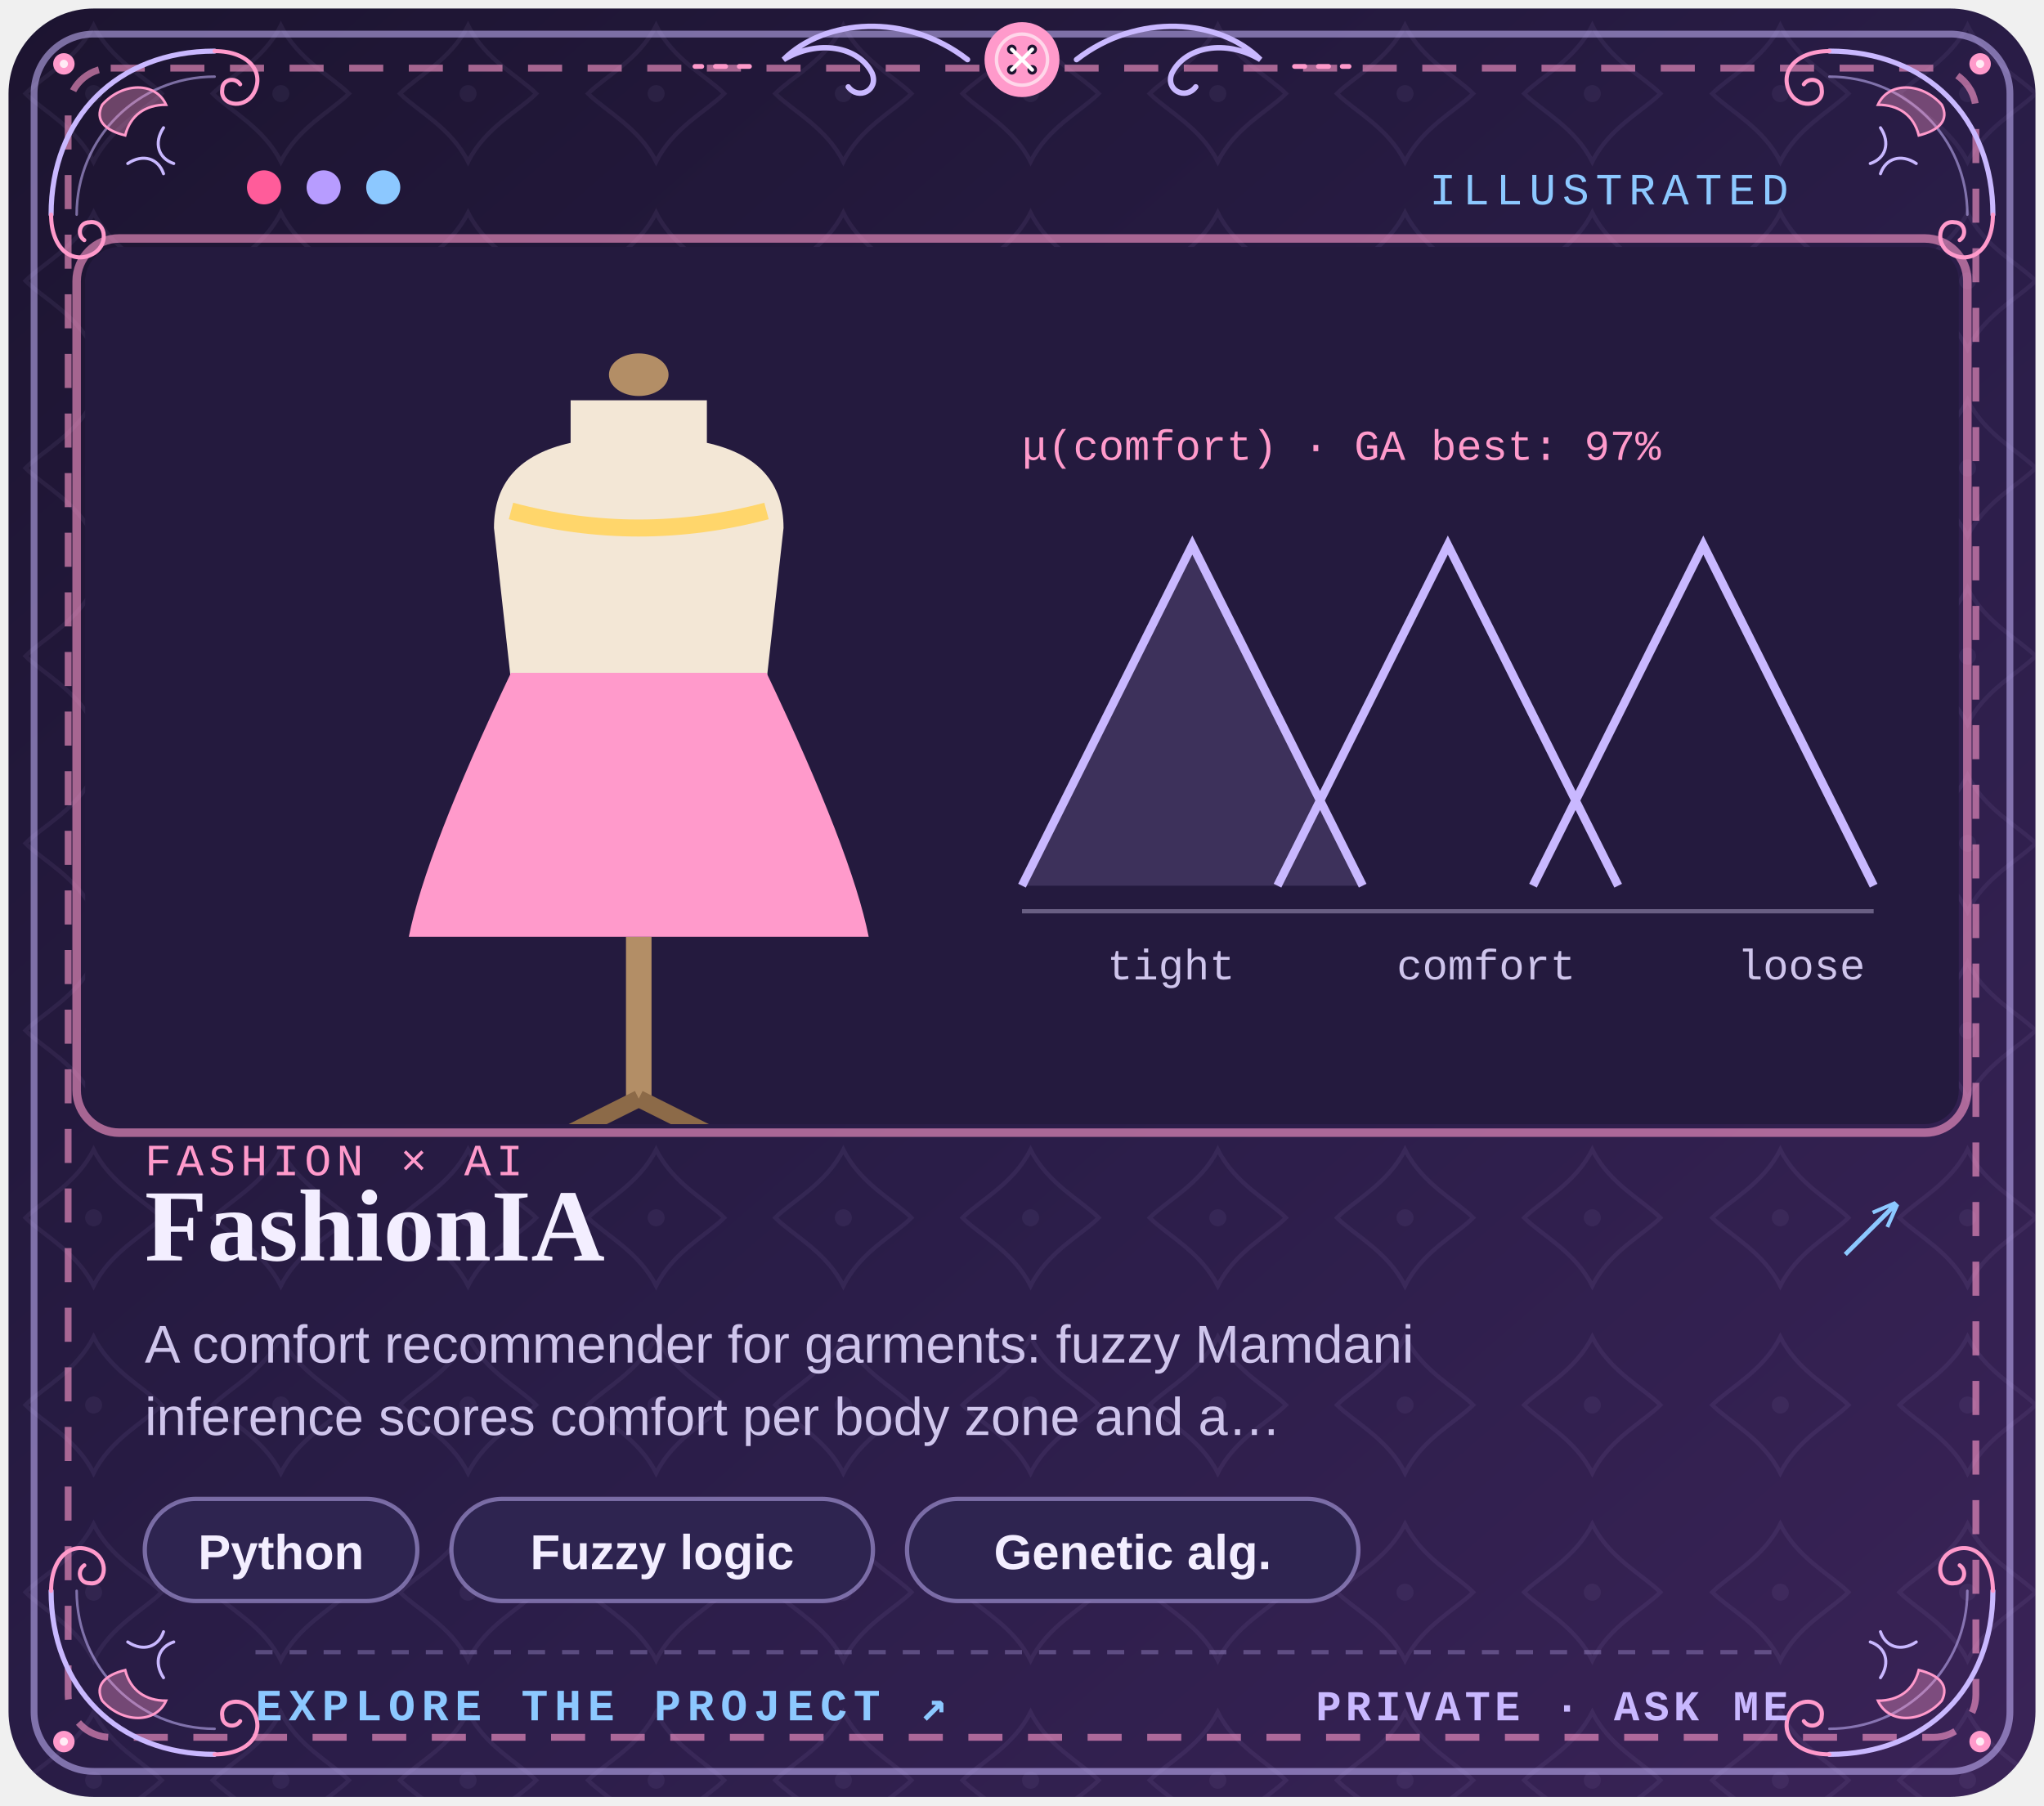
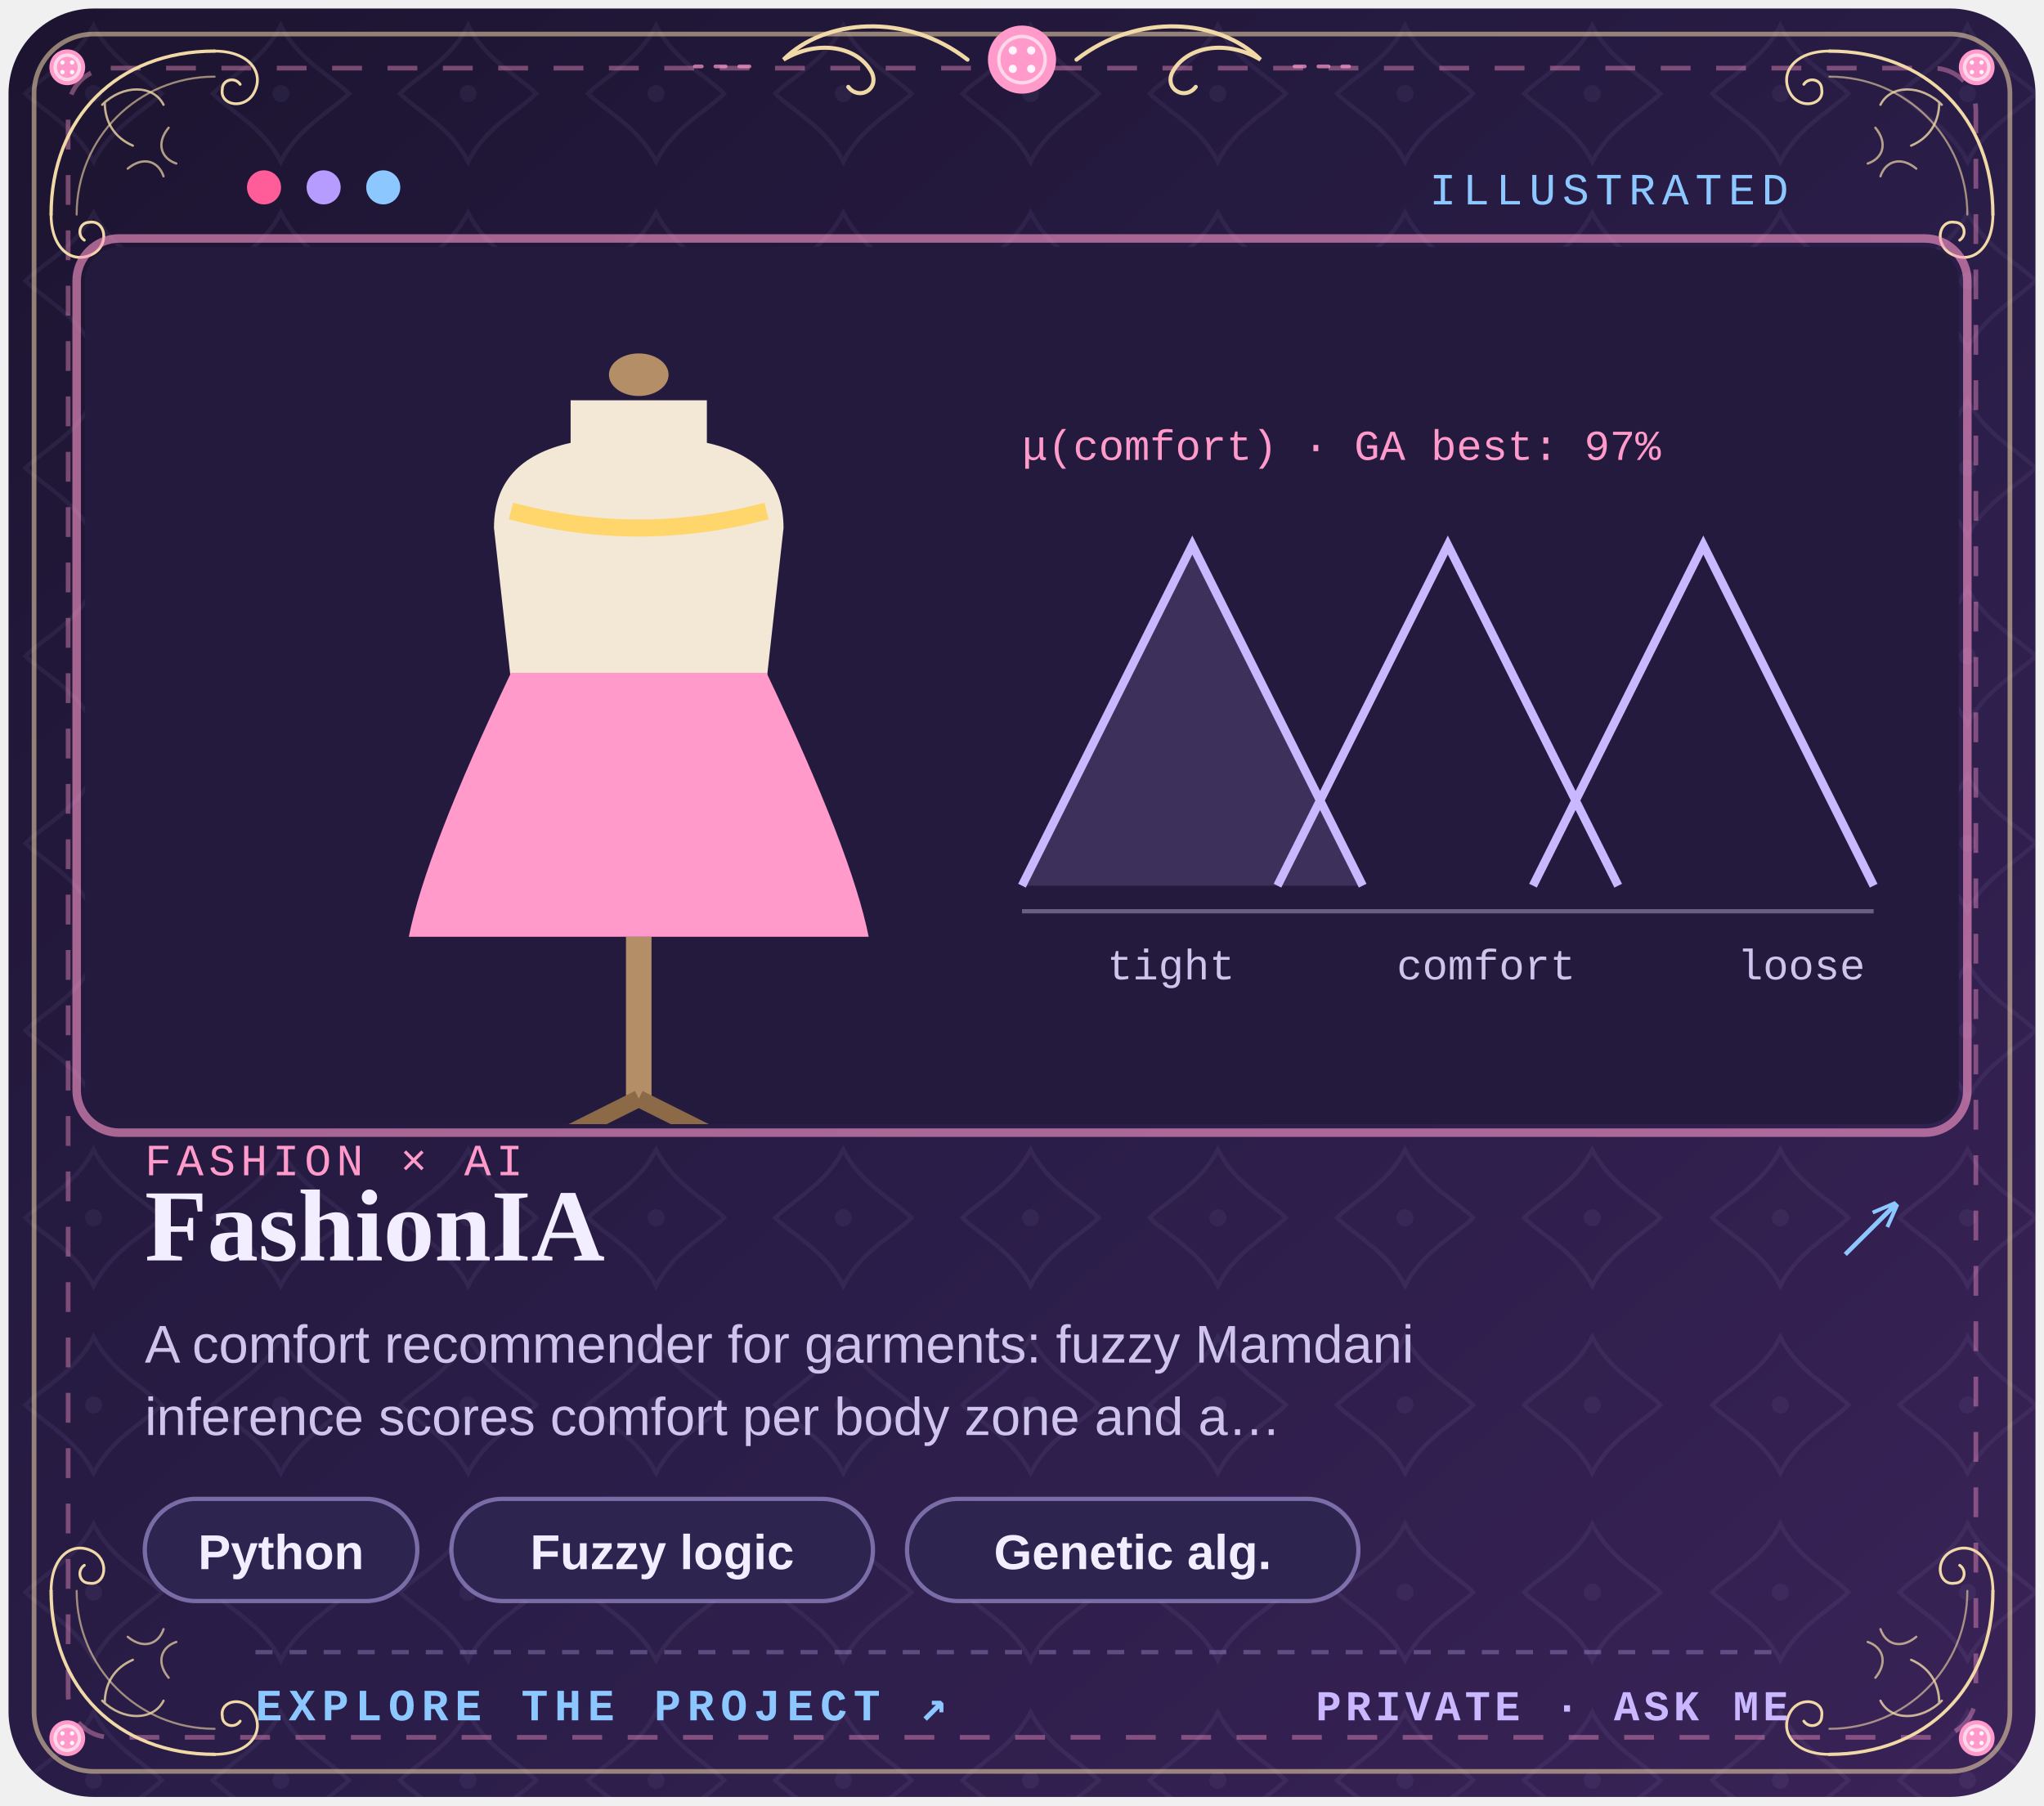
<svg xmlns="http://www.w3.org/2000/svg" viewBox="0 0 480 424" width="480" height="424" role="img" aria-label="FashionIA: A comfort recommender for garments: fuzzy Mamdani inference scores comfort per body zone and a genetic algorithm searches the optimal pattern measurements (chest, waist, hip).">
  <style>
-   .stitch{stroke-dasharray:8 6;animation:sew 3s linear infinite}@keyframes sew{to{stroke-dashoffset:-28}}
+   .stitch{stroke-dasharray:8 6}
  .tw{animation:tw 2.2s ease-in-out infinite}@keyframes tw{50%{opacity:.25}}
  .flo{animation:flo 4s ease-in-out infinite}@keyframes flo{50%{transform:translateY(-6px)}}
-   .draw{stroke-dasharray:420;stroke-dashoffset:420;animation:draw 3.2s ease-in-out infinite alternate}@keyframes draw{to{stroke-dashoffset:0}}
+   .draw{}
  .av-eyes{transform-origin:100px 105px;animation:blink 5s infinite}@keyframes blink{0%,94%,100%{transform:scaleY(1)}97%{transform:scaleY(.1)}}
  .av-sparkle{animation:tw 1.6s infinite}
  @media (prefers-reduced-motion:reduce){*{animation:none!important}}</style>
  <defs>
    <linearGradient id="vc" x1="0" y1="0" x2="1" y2="1">
      <stop offset="0" stop-color="#1C1430" />
      <stop offset=".55" stop-color="#2A1D48" />
      <stop offset="1" stop-color="#3A2357" />
    </linearGradient>
    <radialGradient id="glowc" cx=".7" cy=".1" r=".7">
-       <stop offset="0" stop-color="#FF9ACB" stop-opacity=".22" />
+       <stop offset="0" stop-color="#FF9ACB" stop-opacity="0.22" />
      <stop offset="1" stop-color="#FF9ACB" stop-opacity="0" />
    </radialGradient>
    <pattern id="damc" width="44" height="44" patternUnits="userSpaceOnUse">
      <path d="M22 6C26 14 34 18 38 22C34 26 26 30 22 38C18 30 10 26 6 22C10 18 18 14 22 6Z" fill="none" stroke="#C9B8FF" stroke-opacity=".07" />
      <circle cx="22" cy="22" r="2" fill="#C9B8FF" fill-opacity=".06" />
    </pattern>
    <linearGradient id="gtc" x1="0" x2="1">
      <stop offset="0" stop-color="#C9B8FF" />
      <stop offset=".5" stop-color="#8CC8FF" />
      <stop offset="1" stop-color="#FF9ACB" />
    </linearGradient>
    <clipPath id="win">
      <rect x="20" y="0" width="440" height="206" rx="8" />
    </clipPath>
  </defs>
  <rect x="2" y="2" width="476" height="420" rx="20" fill="url(#vc)" />
  <rect x="2" y="2" width="476" height="420" rx="20" fill="url(#damc)" />
-   <rect x="8" y="8" width="464" height="408" rx="14" fill="none" stroke="#C9B8FF" stroke-opacity=".55" stroke-width="1.6" />
-   <rect x="16" y="16" width="448" height="392" rx="10" fill="none" stroke="#FF9ACB" stroke-opacity=".6" stroke-width="1.6" class="stitch" />
+   <rect x="8" y="8" width="464" height="408" rx="14" fill="none" stroke="#F1D9A7" stroke-opacity=".55" stroke-width="1.1" />
+   <rect x="16" y="16" width="448" height="392" rx="10" fill="none" stroke="#FF9ACB" stroke-opacity=".4" stroke-width="1.1" stroke-dasharray="7 6" />
  <g transform="translate(6 6)">
    <g transform="scale(0.6)">
-       <g fill="none" stroke-linecap="round">
-         <path d="M10 74C10 36 36 10 74 10" stroke="#C9B8FF" stroke-width="2" />
-         <path d="M20 74C20 44 44 20 74 20" stroke="#C9B8FF" stroke-width="1" opacity=".55" />
-         <path d="M74 10C88 10 94 19 89 27C85 33 76 31 77 25C77 21 82 20 84 23" stroke="#FF9ACB" stroke-width="1.6" />
-         <path d="M10 74C10 88 19 94 27 89C33 85 31 76 25 77C21 77 20 82 23 84" stroke="#FF9ACB" stroke-width="1.6" />
-         <path d="M30 31C38 22 51 22 55 31C47 31 41 35 39 43C31 41 27 37 30 31Z" fill="#FF9ACB" fill-opacity=".35" stroke="#FF9ACB" stroke-width="1" />
-         <path d="M40 54C46 50 52 52 54 58M54 40C50 46 52 52 58 54" stroke="#C9B8FF" stroke-width="1.2" />
-         <circle cx="15" cy="15" r="4.2" fill="#FF9ACB" stroke="none" />
-         <circle cx="15" cy="15" r="1.6" fill="#fff" stroke="none" opacity=".8" />
+       <g fill="none" stroke="#F1D9A7" stroke-linecap="round">
+         <path d="M10 74C10 36 36 10 74 10" stroke-width="1.3" />
+         <path d="M20 74C20 44 44 20 74 20" stroke-width=".8" opacity=".6" />
+         <path d="M74 10C88 10 94 19 89 27C85 33 76 31 77 25C77 21 82 20 84 23" stroke-width="1.1" />
+         <path d="M10 74C10 88 19 94 27 89C33 85 31 76 25 77C21 77 20 82 23 84" stroke-width="1.1" />
+         <path d="M30 31C38 23 50 23 54 31M31 30C31 38 35 44 42 47" stroke-width=".9" opacity=".8" />
+         <path d="M40 56C46 51 52 53 54 59M56 40C51 46 53 52 59 54" stroke-width=".9" opacity=".7" />
      </g>
    </g>
  </g>
  <g transform="translate(474 6) scale(-1 1)">
    <g transform="scale(0.6)">
-       <g fill="none" stroke-linecap="round">
-         <path d="M10 74C10 36 36 10 74 10" stroke="#C9B8FF" stroke-width="2" />
-         <path d="M20 74C20 44 44 20 74 20" stroke="#C9B8FF" stroke-width="1" opacity=".55" />
-         <path d="M74 10C88 10 94 19 89 27C85 33 76 31 77 25C77 21 82 20 84 23" stroke="#FF9ACB" stroke-width="1.6" />
-         <path d="M10 74C10 88 19 94 27 89C33 85 31 76 25 77C21 77 20 82 23 84" stroke="#FF9ACB" stroke-width="1.6" />
-         <path d="M30 31C38 22 51 22 55 31C47 31 41 35 39 43C31 41 27 37 30 31Z" fill="#FF9ACB" fill-opacity=".35" stroke="#FF9ACB" stroke-width="1" />
-         <path d="M40 54C46 50 52 52 54 58M54 40C50 46 52 52 58 54" stroke="#C9B8FF" stroke-width="1.2" />
-         <circle cx="15" cy="15" r="4.2" fill="#FF9ACB" stroke="none" />
-         <circle cx="15" cy="15" r="1.6" fill="#fff" stroke="none" opacity=".8" />
+       <g fill="none" stroke="#F1D9A7" stroke-linecap="round">
+         <path d="M10 74C10 36 36 10 74 10" stroke-width="1.3" />
+         <path d="M20 74C20 44 44 20 74 20" stroke-width=".8" opacity=".6" />
+         <path d="M74 10C88 10 94 19 89 27C85 33 76 31 77 25C77 21 82 20 84 23" stroke-width="1.1" />
+         <path d="M10 74C10 88 19 94 27 89C33 85 31 76 25 77C21 77 20 82 23 84" stroke-width="1.1" />
+         <path d="M30 31C38 23 50 23 54 31M31 30C31 38 35 44 42 47" stroke-width=".9" opacity=".8" />
+         <path d="M40 56C46 51 52 53 54 59M56 40C51 46 53 52 59 54" stroke-width=".9" opacity=".7" />
      </g>
    </g>
  </g>
  <g transform="translate(6 418) scale(1 -1)">
    <g transform="scale(0.6)">
-       <g fill="none" stroke-linecap="round">
-         <path d="M10 74C10 36 36 10 74 10" stroke="#C9B8FF" stroke-width="2" />
-         <path d="M20 74C20 44 44 20 74 20" stroke="#C9B8FF" stroke-width="1" opacity=".55" />
-         <path d="M74 10C88 10 94 19 89 27C85 33 76 31 77 25C77 21 82 20 84 23" stroke="#FF9ACB" stroke-width="1.6" />
-         <path d="M10 74C10 88 19 94 27 89C33 85 31 76 25 77C21 77 20 82 23 84" stroke="#FF9ACB" stroke-width="1.6" />
-         <path d="M30 31C38 22 51 22 55 31C47 31 41 35 39 43C31 41 27 37 30 31Z" fill="#FF9ACB" fill-opacity=".35" stroke="#FF9ACB" stroke-width="1" />
-         <path d="M40 54C46 50 52 52 54 58M54 40C50 46 52 52 58 54" stroke="#C9B8FF" stroke-width="1.2" />
-         <circle cx="15" cy="15" r="4.2" fill="#FF9ACB" stroke="none" />
-         <circle cx="15" cy="15" r="1.6" fill="#fff" stroke="none" opacity=".8" />
+       <g fill="none" stroke="#F1D9A7" stroke-linecap="round">
+         <path d="M10 74C10 36 36 10 74 10" stroke-width="1.3" />
+         <path d="M20 74C20 44 44 20 74 20" stroke-width=".8" opacity=".6" />
+         <path d="M74 10C88 10 94 19 89 27C85 33 76 31 77 25C77 21 82 20 84 23" stroke-width="1.1" />
+         <path d="M10 74C10 88 19 94 27 89C33 85 31 76 25 77C21 77 20 82 23 84" stroke-width="1.1" />
+         <path d="M30 31C38 23 50 23 54 31M31 30C31 38 35 44 42 47" stroke-width=".9" opacity=".8" />
+         <path d="M40 56C46 51 52 53 54 59M56 40C51 46 53 52 59 54" stroke-width=".9" opacity=".7" />
      </g>
    </g>
  </g>
  <g transform="translate(474 418) scale(-1 -1)">
    <g transform="scale(0.6)">
-       <g fill="none" stroke-linecap="round">
-         <path d="M10 74C10 36 36 10 74 10" stroke="#C9B8FF" stroke-width="2" />
-         <path d="M20 74C20 44 44 20 74 20" stroke="#C9B8FF" stroke-width="1" opacity=".55" />
-         <path d="M74 10C88 10 94 19 89 27C85 33 76 31 77 25C77 21 82 20 84 23" stroke="#FF9ACB" stroke-width="1.6" />
-         <path d="M10 74C10 88 19 94 27 89C33 85 31 76 25 77C21 77 20 82 23 84" stroke="#FF9ACB" stroke-width="1.6" />
-         <path d="M30 31C38 22 51 22 55 31C47 31 41 35 39 43C31 41 27 37 30 31Z" fill="#FF9ACB" fill-opacity=".35" stroke="#FF9ACB" stroke-width="1" />
-         <path d="M40 54C46 50 52 52 54 58M54 40C50 46 52 52 58 54" stroke="#C9B8FF" stroke-width="1.2" />
-         <circle cx="15" cy="15" r="4.2" fill="#FF9ACB" stroke="none" />
-         <circle cx="15" cy="15" r="1.6" fill="#fff" stroke="none" opacity=".8" />
+       <g fill="none" stroke="#F1D9A7" stroke-linecap="round">
+         <path d="M10 74C10 36 36 10 74 10" stroke-width="1.3" />
+         <path d="M20 74C20 44 44 20 74 20" stroke-width=".8" opacity=".6" />
+         <path d="M74 10C88 10 94 19 89 27C85 33 76 31 77 25C77 21 82 20 84 23" stroke-width="1.1" />
+         <path d="M10 74C10 88 19 94 27 89C33 85 31 76 25 77C21 77 20 82 23 84" stroke-width="1.1" />
+         <path d="M30 31C38 23 50 23 54 31M31 30C31 38 35 44 42 47" stroke-width=".9" opacity=".8" />
+         <path d="M40 56C46 51 52 53 54 59M56 40C51 46 53 52 59 54" stroke-width=".9" opacity=".7" />
      </g>
    </g>
  </g>
-   <g transform="translate(240 14) scale(0.8)" fill="none" stroke-linecap="round">
-     <path d="M-16 0C-34 -14 -58 -12 -70 0C-60 -6 -48 -4 -44 4C-42 9 -48 12 -51 8" stroke="#C9B8FF" stroke-width="1.6" />
-     <path d="M16 0C34 -14 58 -12 70 0C60 -6 48 -4 44 4C42 9 48 12 51 8" stroke="#C9B8FF" stroke-width="1.6" />
-     <path d="M-80 2H-96M80 2H96" stroke="#FF9ACB" stroke-width="1.4" stroke-dasharray="3 4" />
-     <circle r="11" fill="#FF9ACB" stroke="none" />
-     <circle r="7.5" stroke="#fff" stroke-opacity=".6" stroke-width="1" />
-     <circle cx="-3" cy="-3" r="1.4" fill="#1C1430" stroke="none" />
-     <circle cx="3" cy="-3" r="1.4" fill="#1C1430" stroke="none" />
-     <circle cx="-3" cy="3" r="1.4" fill="#1C1430" stroke="none" />
-     <circle cx="3" cy="3" r="1.4" fill="#1C1430" stroke="none" />
-     <path d="M-3 -3L3 3M3 -3L-3 3" stroke="#fff" stroke-width="1.1" />
+   <g transform="translate(15.8 15.8)">
+     <circle r="4.2" fill="#FF9ACB" />
+     <circle r="2.856" fill="none" stroke="#fff" stroke-opacity=".6" stroke-width=".8" />
+     <circle cx="-1.134" cy="-1.134" r="0.504" fill="#fff" fill-opacity=".9" />
+     <circle cx="1.134" cy="-1.134" r="0.504" fill="#fff" fill-opacity=".9" />
+     <circle cx="-1.134" cy="1.134" r="0.504" fill="#fff" fill-opacity=".9" />
+     <circle cx="1.134" cy="1.134" r="0.504" fill="#fff" fill-opacity=".9" />
+   </g>
+   <g transform="translate(464.2 15.8)">
+     <circle r="4.2" fill="#FF9ACB" />
+     <circle r="2.856" fill="none" stroke="#fff" stroke-opacity=".6" stroke-width=".8" />
+     <circle cx="-1.134" cy="-1.134" r="0.504" fill="#fff" fill-opacity=".9" />
+     <circle cx="1.134" cy="-1.134" r="0.504" fill="#fff" fill-opacity=".9" />
+     <circle cx="-1.134" cy="1.134" r="0.504" fill="#fff" fill-opacity=".9" />
+     <circle cx="1.134" cy="1.134" r="0.504" fill="#fff" fill-opacity=".9" />
+   </g>
+   <g transform="translate(15.8 408.2)">
+     <circle r="4.2" fill="#FF9ACB" />
+     <circle r="2.856" fill="none" stroke="#fff" stroke-opacity=".6" stroke-width=".8" />
+     <circle cx="-1.134" cy="-1.134" r="0.504" fill="#fff" fill-opacity=".9" />
+     <circle cx="1.134" cy="-1.134" r="0.504" fill="#fff" fill-opacity=".9" />
+     <circle cx="-1.134" cy="1.134" r="0.504" fill="#fff" fill-opacity=".9" />
+     <circle cx="1.134" cy="1.134" r="0.504" fill="#fff" fill-opacity=".9" />
+   </g>
+   <g transform="translate(464.2 408.2)">
+     <circle r="4.2" fill="#FF9ACB" />
+     <circle r="2.856" fill="none" stroke="#fff" stroke-opacity=".6" stroke-width=".8" />
+     <circle cx="-1.134" cy="-1.134" r="0.504" fill="#fff" fill-opacity=".9" />
+     <circle cx="1.134" cy="-1.134" r="0.504" fill="#fff" fill-opacity=".9" />
+     <circle cx="-1.134" cy="1.134" r="0.504" fill="#fff" fill-opacity=".9" />
+     <circle cx="1.134" cy="1.134" r="0.504" fill="#fff" fill-opacity=".9" />
+   </g>
+   <g transform="translate(240 14) scale(0.8)" fill="none" stroke="#F1D9A7" stroke-linecap="round">
+     <path d="M-16 0C-34 -14 -58 -12 -70 0C-60 -6 -48 -4 -44 4C-42 9 -48 12 -51 8" stroke-width="1.2" />
+     <path d="M16 0C34 -14 58 -12 70 0C60 -6 48 -4 44 4C42 9 48 12 51 8" stroke-width="1.2" />
+     <path d="M-80 2H-96M80 2H96" stroke="#FF9ACB" stroke-opacity=".7" stroke-width="1.1" stroke-dasharray="3 4" />
+   </g>
+   <g transform="translate(240 14)">
+     <circle r="8" fill="#FF9ACB" />
+     <circle r="5.44" fill="none" stroke="#fff" stroke-opacity=".6" stroke-width=".8" />
+     <circle cx="-2.16" cy="-2.16" r="0.96" fill="#fff" fill-opacity=".9" />
+     <circle cx="2.16" cy="-2.16" r="0.96" fill="#fff" fill-opacity=".9" />
+     <circle cx="-2.16" cy="2.16" r="0.96" fill="#fff" fill-opacity=".9" />
+     <circle cx="2.16" cy="2.16" r="0.96" fill="#fff" fill-opacity=".9" />
  </g>
  <circle cx="62" cy="44" r="4" fill="#FF5C9A" />
  <circle cx="76" cy="44" r="4" fill="#B79CFF" />
  <circle cx="90" cy="44" r="4" fill="#8CC8FF" />
  <text x="420" y="48" text-anchor="end" font-family="'Cascadia Code',Consolas,'Courier New',monospace" font-size="10.5" letter-spacing="1.5" fill="#8CC8FF">ILLUSTRATED</text>
  <g transform="translate(0 58)">
    <rect x="18" y="-2" width="444" height="210" rx="10" fill="none" stroke="#FF9ACB" stroke-opacity=".6" stroke-width="2" />
    <g clip-path="url(#win)">
      <g transform="translate(20 0)">
        <rect width="440" height="206" fill="#241A3E" />
        <g transform="translate(70 22)">
          <rect x="57" y="140" width="6" height="40" fill="#B38E66" />
          <path d="M60 178L36 190M60 178L84 190" stroke="#8C6A48" stroke-width="4" />
          <ellipse cx="60" cy="8" rx="7" ry="5" fill="#B38E66" />
          <path d="M44 14H76V24Q94 28 94 44L90 80H30L26 44Q26 28 44 24Z" fill="#F3E7D6" />
          <path d="M30 78Q10 120 6 140H114Q110 120 90 78Z" fill="#FF9ACB" />
          <path d="M30 40Q60 48 90 40" stroke="#FFD66B" stroke-width="4" fill="none" />
        </g>
        <g transform="translate(220 40)" font-family="'Cascadia Code',Consolas,'Courier New',monospace" font-size="10" fill="#CFC5EC">
          <path d="M0 110L40 30L80 110M60 110L100 30L140 110M120 110L160 30L200 110" fill="none" stroke="#C9B8FF" stroke-width="2" />
          <path d="M0 110L40 30L80 110" fill="#C9B8FF" fill-opacity=".15" />
          <path d="M0 116H200" stroke="#CFC5EC" stroke-opacity=".4" />
          <text x="20" y="132">tight</text>
          <text x="88" y="132">comfort</text>
          <text x="168" y="132">loose</text>
          <text x="0" y="10" fill="#FF9ACB">μ(comfort) · GA best: 97%</text>
        </g>
      </g>
    </g>
  </g>
  <text x="34" y="296" font-family="Georgia,'Times New Roman',serif" font-size="24" font-weight="700" fill="#F3EEFF">FashionIA</text>
  <text x="446" y="294" text-anchor="end" font-size="18" fill="#8CC8FF">↗</text>
  <text x="34" y="276" font-family="'Cascadia Code',Consolas,'Courier New',monospace" font-size="10.5" letter-spacing="1.2" fill="#FF9ACB">FASHION × AI</text>
  <text x="34" y="320" font-family="'Segoe UI',Arial,sans-serif" font-size="12.5" fill="#CFC5EC">A comfort recommender for garments: fuzzy Mamdani</text>
  <text x="34" y="337" font-family="'Segoe UI',Arial,sans-serif" font-size="12.5" fill="#CFC5EC">inference scores comfort per body zone and a…</text>
  <g transform="translate(34 352)">
    <rect width="64" height="24" rx="12" fill="#2E2450" stroke="#C9B8FF" stroke-opacity=".5" />
    <text x="32" y="16.5" text-anchor="middle" font-family="'Segoe UI',Arial,sans-serif" font-size="11.5" font-weight="600" fill="#F3EEFF">Python</text>
  </g>
  <g transform="translate(106 352)">
    <rect width="99" height="24" rx="12" fill="#2E2450" stroke="#C9B8FF" stroke-opacity=".5" />
    <text x="49.5" y="16.5" text-anchor="middle" font-family="'Segoe UI',Arial,sans-serif" font-size="11.5" font-weight="600" fill="#F3EEFF">Fuzzy logic</text>
  </g>
  <g transform="translate(213 352)">
    <rect width="106" height="24" rx="12" fill="#2E2450" stroke="#C9B8FF" stroke-opacity=".5" />
    <text x="53" y="16.5" text-anchor="middle" font-family="'Segoe UI',Arial,sans-serif" font-size="11.5" font-weight="600" fill="#F3EEFF">Genetic alg.</text>
  </g>
  <path d="M60 388H420" stroke="#C9B8FF" stroke-opacity=".3" stroke-dasharray="4 4" />
  <text x="420" y="404" text-anchor="end" font-family="'Cascadia Code',Consolas,'Courier New',monospace" font-size="10" font-weight="700" letter-spacing="1" fill="#C9B8FF">PRIVATE · ASK ME</text>
  <text x="60" y="404" font-family="'Cascadia Code',Consolas,'Courier New',monospace" font-size="10.5" font-weight="700" letter-spacing="1.5" fill="#8CC8FF">EXPLORE THE PROJECT ↗</text>
</svg>
